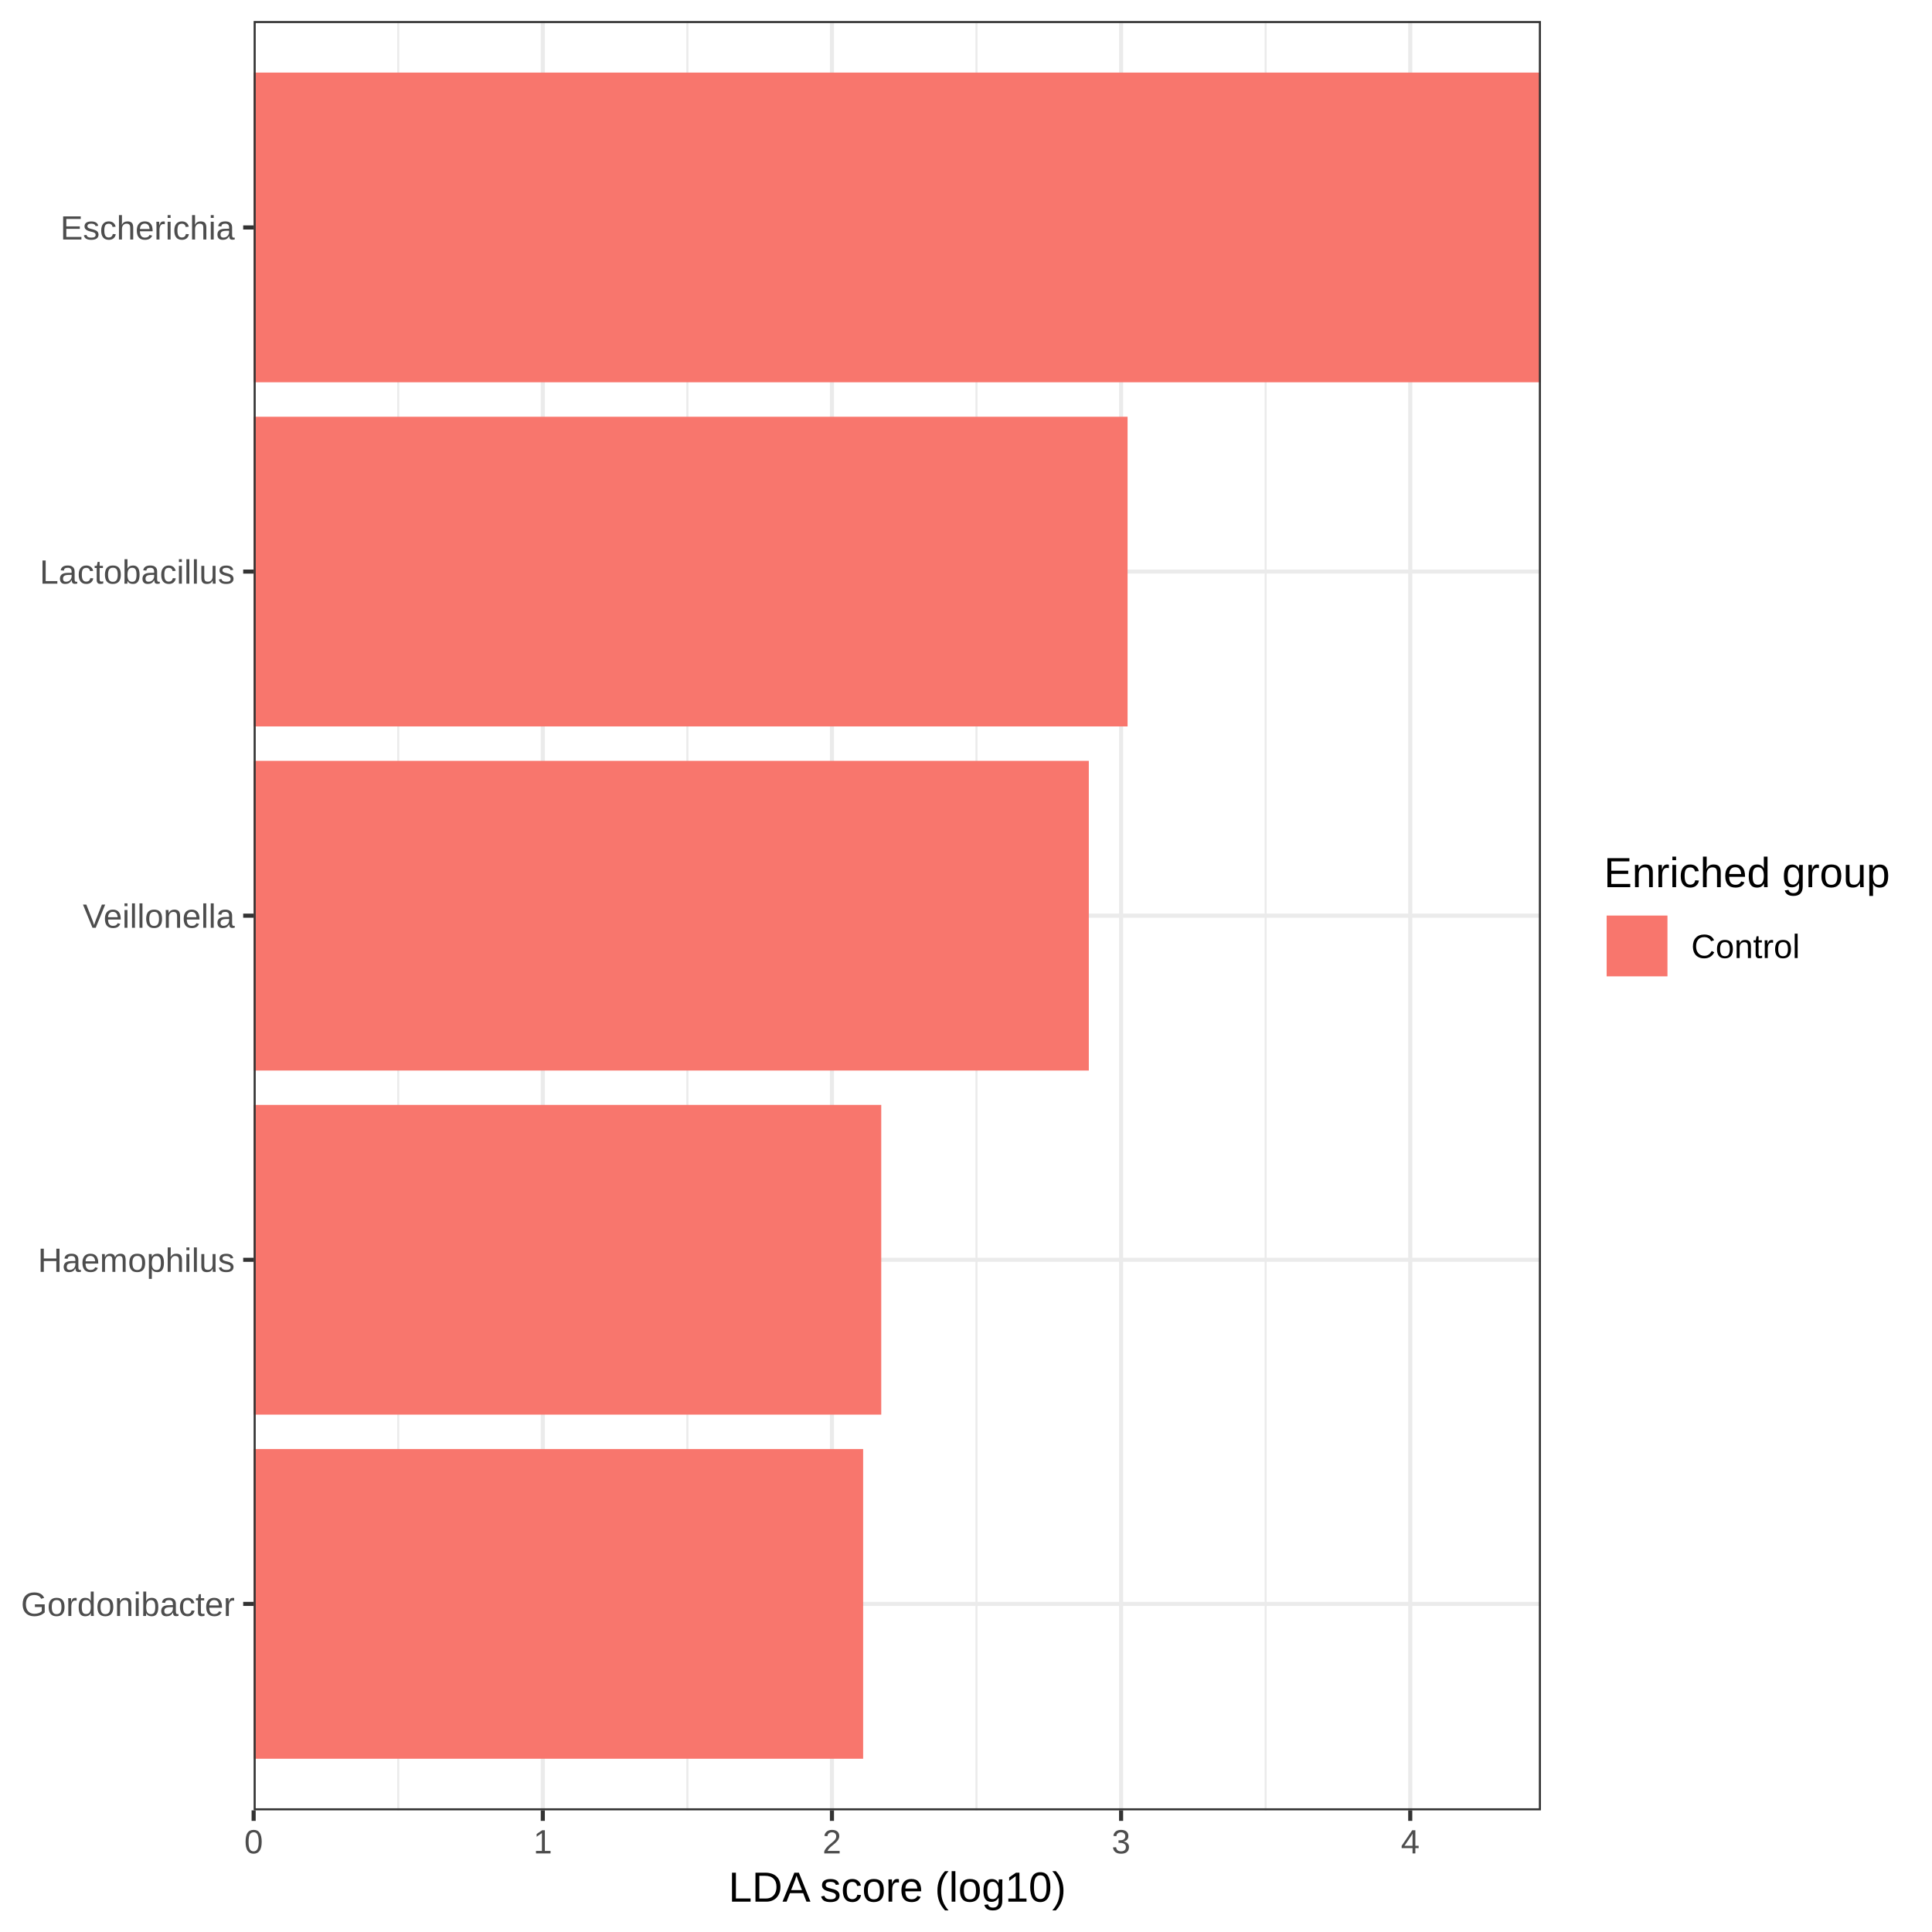
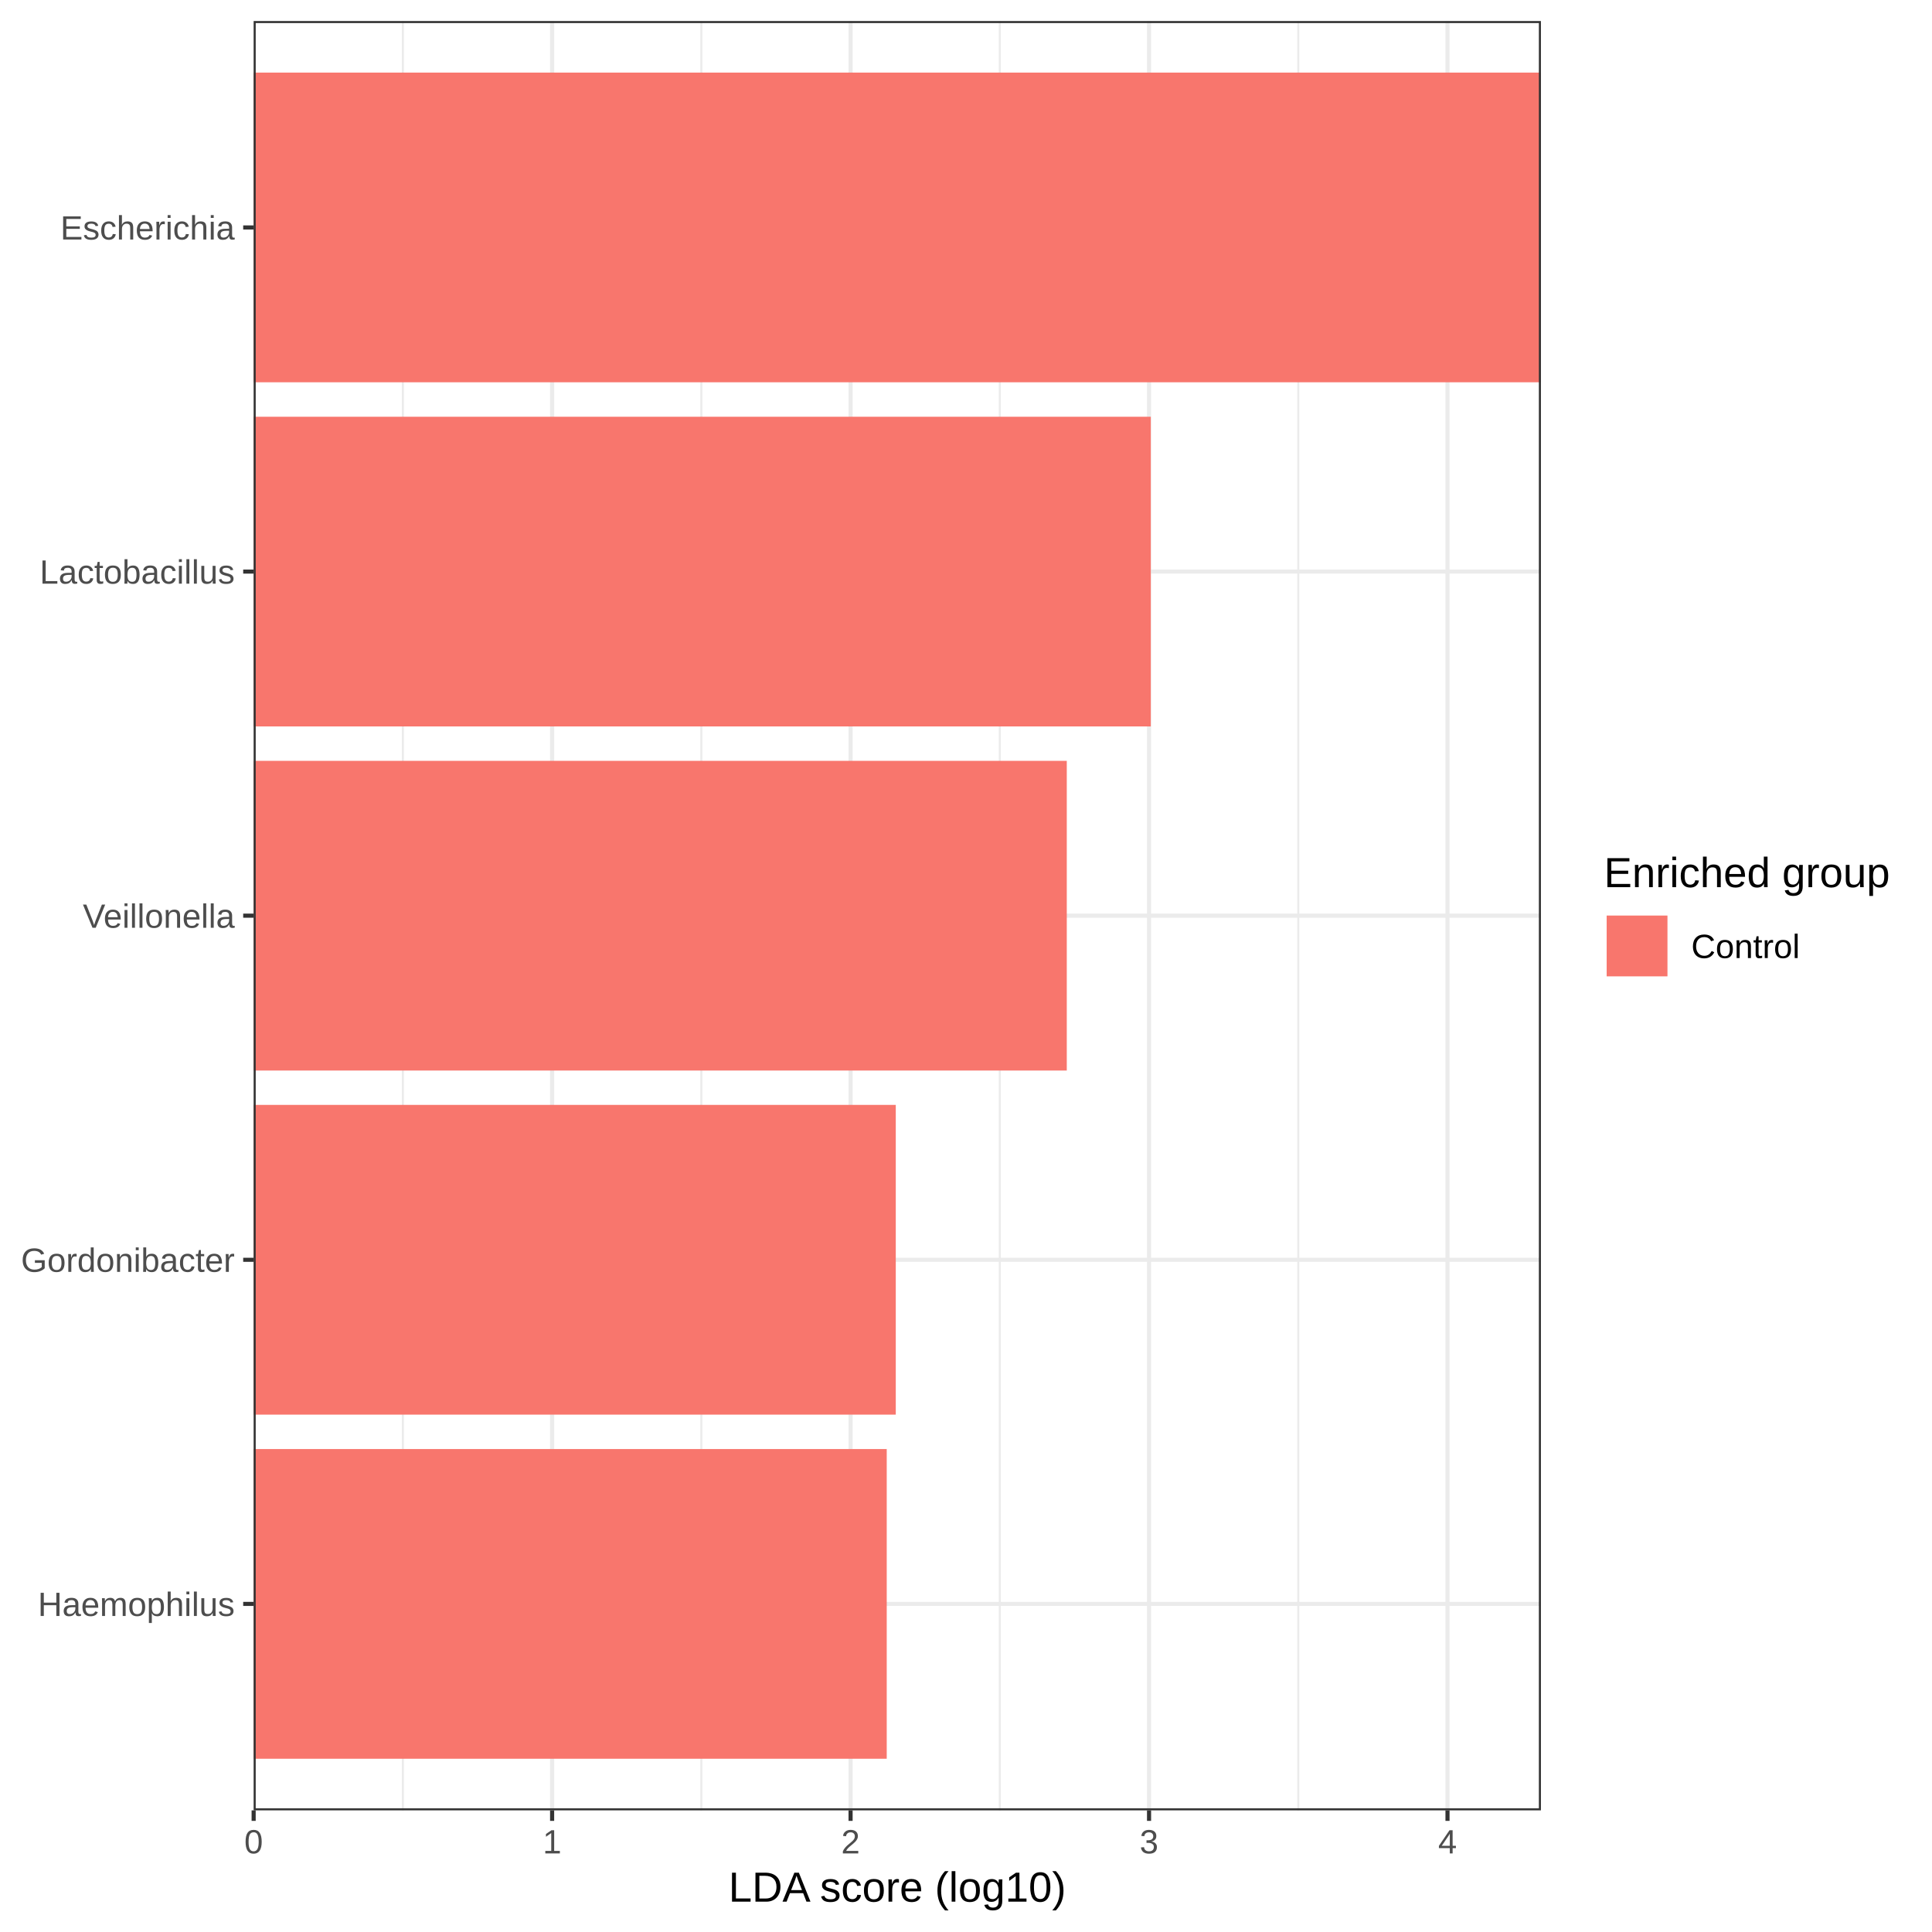
<svg xmlns="http://www.w3.org/2000/svg" class="svglite" width="504.00pt" height="504.00pt" viewBox="0 0 504.00 504.00">
  <defs>
    <style type="text/css">
    .svglite line, .svglite polyline, .svglite polygon, .svglite path, .svglite rect, .svglite circle {
      fill: none;
      stroke: #000000;
      stroke-linecap: round;
      stroke-linejoin: round;
      stroke-miterlimit: 10.00;
    }
    .svglite text {
      white-space: pre;
    }
  </style>
  </defs>
  <rect width="100%" height="100%" style="stroke: none; fill: #FFFFFF;" />
  <defs>
    <clipPath id="cpMC4wMHw1MDQuMDB8MC4wMHw1MDQuMDA=">
      <rect x="0.00" y="0.00" width="504.00" height="504.00" />
    </clipPath>
  </defs>
  <g clip-path="url(#cpMC4wMHw1MDQuMDB8MC4wMHw1MDQuMDA=)">
    <rect x="0.00" y="0.00" width="504.00" height="504.00" style="stroke-width: 1.07; stroke: #FFFFFF; fill: #FFFFFF;" />
  </g>
  <defs>
    <clipPath id="cpNjYuMTd8NDAxLjk4fDUuNDh8NDcyLjI3">
      <rect x="66.17" y="5.48" width="335.81" height="466.79" />
    </clipPath>
  </defs>
  <g clip-path="url(#cpNjYuMTd8NDAxLjk4fDUuNDh8NDcyLjI3)">
    <rect x="66.17" y="5.48" width="335.81" height="466.79" style="stroke-width: 1.07; stroke: none; fill: #FFFFFF;" />
-     <polyline points="103.89,472.27 103.89,5.48 " style="stroke-width: 0.53; stroke: #EBEBEB; stroke-linecap: butt;" />
-     <polyline points="179.32,472.27 179.32,5.48 " style="stroke-width: 0.53; stroke: #EBEBEB; stroke-linecap: butt;" />
-     <polyline points="254.74,472.27 254.74,5.48 " style="stroke-width: 0.53; stroke: #EBEBEB; stroke-linecap: butt;" />
-     <polyline points="330.17,472.27 330.17,5.48 " style="stroke-width: 0.53; stroke: #EBEBEB; stroke-linecap: butt;" />
+     <polyline points="105.10,472.27 105.10,5.48 " style="stroke-width: 0.53; stroke: #EBEBEB; stroke-linecap: butt;" />
+     <polyline points="182.96,472.27 182.96,5.48 " style="stroke-width: 0.53; stroke: #EBEBEB; stroke-linecap: butt;" />
+     <polyline points="260.82,472.27 260.82,5.48 " style="stroke-width: 0.53; stroke: #EBEBEB; stroke-linecap: butt;" />
+     <polyline points="338.68,472.27 338.68,5.48 " style="stroke-width: 0.53; stroke: #EBEBEB; stroke-linecap: butt;" />
    <polyline points="66.17,418.41 401.98,418.41 " style="stroke-width: 1.07; stroke: #EBEBEB; stroke-linecap: butt;" />
    <polyline points="66.17,328.64 401.98,328.64 " style="stroke-width: 1.07; stroke: #EBEBEB; stroke-linecap: butt;" />
    <polyline points="66.17,238.87 401.98,238.87 " style="stroke-width: 1.07; stroke: #EBEBEB; stroke-linecap: butt;" />
    <polyline points="66.17,149.11 401.98,149.11 " style="stroke-width: 1.07; stroke: #EBEBEB; stroke-linecap: butt;" />
    <polyline points="66.17,59.34 401.98,59.34 " style="stroke-width: 1.07; stroke: #EBEBEB; stroke-linecap: butt;" />
    <polyline points="66.17,472.27 66.17,5.48 " style="stroke-width: 1.07; stroke: #EBEBEB; stroke-linecap: butt;" />
-     <polyline points="141.60,472.27 141.60,5.48 " style="stroke-width: 1.07; stroke: #EBEBEB; stroke-linecap: butt;" />
-     <polyline points="217.03,472.27 217.03,5.48 " style="stroke-width: 1.07; stroke: #EBEBEB; stroke-linecap: butt;" />
-     <polyline points="292.46,472.27 292.46,5.48 " style="stroke-width: 1.07; stroke: #EBEBEB; stroke-linecap: butt;" />
-     <polyline points="367.89,472.27 367.89,5.48 " style="stroke-width: 1.07; stroke: #EBEBEB; stroke-linecap: butt;" />
-     <rect x="66.17" y="378.01" width="159.00" height="80.79" style="stroke-width: 1.07; stroke: none; stroke-linecap: square; stroke-linejoin: miter; fill: #F8766D;" />
-     <rect x="66.17" y="288.24" width="163.72" height="80.79" style="stroke-width: 1.07; stroke: none; stroke-linecap: square; stroke-linejoin: miter; fill: #F8766D;" />
-     <rect x="66.17" y="198.48" width="217.87" height="80.79" style="stroke-width: 1.07; stroke: none; stroke-linecap: square; stroke-linejoin: miter; fill: #F8766D;" />
-     <rect x="66.17" y="108.71" width="227.98" height="80.79" style="stroke-width: 1.07; stroke: none; stroke-linecap: square; stroke-linejoin: miter; fill: #F8766D;" />
+     <polyline points="144.03,472.27 144.03,5.48 " style="stroke-width: 1.07; stroke: #EBEBEB; stroke-linecap: butt;" />
+     <polyline points="221.89,472.27 221.89,5.48 " style="stroke-width: 1.07; stroke: #EBEBEB; stroke-linecap: butt;" />
+     <polyline points="299.75,472.27 299.75,5.48 " style="stroke-width: 1.07; stroke: #EBEBEB; stroke-linecap: butt;" />
+     <polyline points="377.61,472.27 377.61,5.48 " style="stroke-width: 1.07; stroke: #EBEBEB; stroke-linecap: butt;" />
+     <rect x="66.17" y="378.01" width="165.15" height="80.79" style="stroke-width: 1.07; stroke: none; stroke-linecap: square; stroke-linejoin: miter; fill: #F8766D;" />
+     <rect x="66.17" y="288.24" width="167.51" height="80.79" style="stroke-width: 1.07; stroke: none; stroke-linecap: square; stroke-linejoin: miter; fill: #F8766D;" />
+     <rect x="66.17" y="198.48" width="212.12" height="80.79" style="stroke-width: 1.07; stroke: none; stroke-linecap: square; stroke-linejoin: miter; fill: #F8766D;" />
+     <rect x="66.17" y="108.71" width="234.04" height="80.79" style="stroke-width: 1.07; stroke: none; stroke-linecap: square; stroke-linejoin: miter; fill: #F8766D;" />
    <rect x="66.17" y="18.94" width="335.81" height="80.79" style="stroke-width: 1.07; stroke: none; stroke-linecap: square; stroke-linejoin: miter; fill: #F8766D;" />
    <rect x="66.17" y="5.48" width="335.81" height="466.79" style="stroke-width: 1.07; stroke: #333333;" />
  </g>
  <g clip-path="url(#cpMC4wMHw1MDQuMDB8MC4wMHw1MDQuMDA=)">
-     <text x="61.24" y="421.56" text-anchor="end" style="font-size: 8.80px;fill: #4D4D4D; font-family: &quot;Arial&quot;;" textLength="55.76px" lengthAdjust="spacingAndGlyphs">Gordonibacter</text>
-     <text x="61.24" y="331.79" text-anchor="end" style="font-size: 8.80px;fill: #4D4D4D; font-family: &quot;Arial&quot;;" textLength="51.36px" lengthAdjust="spacingAndGlyphs">Haemophilus</text>
+     <text x="61.24" y="421.56" text-anchor="end" style="font-size: 8.80px;fill: #4D4D4D; font-family: &quot;Arial&quot;;" textLength="51.36px" lengthAdjust="spacingAndGlyphs">Haemophilus</text>
+     <text x="61.24" y="331.79" text-anchor="end" style="font-size: 8.80px;fill: #4D4D4D; font-family: &quot;Arial&quot;;" textLength="55.76px" lengthAdjust="spacingAndGlyphs">Gordonibacter</text>
    <text x="61.24" y="242.03" text-anchor="end" style="font-size: 8.80px;fill: #4D4D4D; font-family: &quot;Arial&quot;;" textLength="40.10px" lengthAdjust="spacingAndGlyphs">Veillonella</text>
    <text x="61.24" y="152.26" text-anchor="end" style="font-size: 8.80px;fill: #4D4D4D; font-family: &quot;Arial&quot;;" textLength="50.87px" lengthAdjust="spacingAndGlyphs">Lactobacillus</text>
    <text x="61.24" y="62.49" text-anchor="end" style="font-size: 8.80px;fill: #4D4D4D; font-family: &quot;Arial&quot;;" textLength="45.48px" lengthAdjust="spacingAndGlyphs">Escherichia</text>
    <polyline points="63.44,418.41 66.17,418.41 " style="stroke-width: 1.07; stroke: #333333; stroke-linecap: butt;" />
    <polyline points="63.44,328.64 66.17,328.64 " style="stroke-width: 1.07; stroke: #333333; stroke-linecap: butt;" />
    <polyline points="63.44,238.87 66.17,238.87 " style="stroke-width: 1.07; stroke: #333333; stroke-linecap: butt;" />
    <polyline points="63.44,149.11 66.17,149.11 " style="stroke-width: 1.07; stroke: #333333; stroke-linecap: butt;" />
    <polyline points="63.44,59.34 66.17,59.34 " style="stroke-width: 1.07; stroke: #333333; stroke-linecap: butt;" />
    <polyline points="66.17,475.01 66.17,472.27 " style="stroke-width: 1.07; stroke: #333333; stroke-linecap: butt;" />
-     <polyline points="141.60,475.01 141.60,472.27 " style="stroke-width: 1.07; stroke: #333333; stroke-linecap: butt;" />
-     <polyline points="217.03,475.01 217.03,472.27 " style="stroke-width: 1.07; stroke: #333333; stroke-linecap: butt;" />
-     <polyline points="292.46,475.01 292.46,472.27 " style="stroke-width: 1.07; stroke: #333333; stroke-linecap: butt;" />
-     <polyline points="367.89,475.01 367.89,472.27 " style="stroke-width: 1.07; stroke: #333333; stroke-linecap: butt;" />
+     <polyline points="144.03,475.01 144.03,472.27 " style="stroke-width: 1.07; stroke: #333333; stroke-linecap: butt;" />
+     <polyline points="221.89,475.01 221.89,472.27 " style="stroke-width: 1.07; stroke: #333333; stroke-linecap: butt;" />
+     <polyline points="299.75,475.01 299.75,472.27 " style="stroke-width: 1.07; stroke: #333333; stroke-linecap: butt;" />
+     <polyline points="377.61,475.01 377.61,472.27 " style="stroke-width: 1.07; stroke: #333333; stroke-linecap: butt;" />
    <text x="66.17" y="483.50" text-anchor="middle" style="font-size: 8.80px;fill: #4D4D4D; font-family: &quot;Arial&quot;;" textLength="4.90px" lengthAdjust="spacingAndGlyphs">0</text>
-     <text x="141.60" y="483.50" text-anchor="middle" style="font-size: 8.80px;fill: #4D4D4D; font-family: &quot;Arial&quot;;" textLength="4.90px" lengthAdjust="spacingAndGlyphs">1</text>
-     <text x="217.03" y="483.50" text-anchor="middle" style="font-size: 8.80px;fill: #4D4D4D; font-family: &quot;Arial&quot;;" textLength="4.90px" lengthAdjust="spacingAndGlyphs">2</text>
-     <text x="292.46" y="483.50" text-anchor="middle" style="font-size: 8.80px;fill: #4D4D4D; font-family: &quot;Arial&quot;;" textLength="4.90px" lengthAdjust="spacingAndGlyphs">3</text>
-     <text x="367.89" y="483.50" text-anchor="middle" style="font-size: 8.80px;fill: #4D4D4D; font-family: &quot;Arial&quot;;" textLength="4.90px" lengthAdjust="spacingAndGlyphs">4</text>
+     <text x="144.03" y="483.50" text-anchor="middle" style="font-size: 8.80px;fill: #4D4D4D; font-family: &quot;Arial&quot;;" textLength="4.90px" lengthAdjust="spacingAndGlyphs">1</text>
+     <text x="221.89" y="483.50" text-anchor="middle" style="font-size: 8.80px;fill: #4D4D4D; font-family: &quot;Arial&quot;;" textLength="4.90px" lengthAdjust="spacingAndGlyphs">2</text>
+     <text x="299.75" y="483.50" text-anchor="middle" style="font-size: 8.80px;fill: #4D4D4D; font-family: &quot;Arial&quot;;" textLength="4.90px" lengthAdjust="spacingAndGlyphs">3</text>
+     <text x="377.61" y="483.50" text-anchor="middle" style="font-size: 8.80px;fill: #4D4D4D; font-family: &quot;Arial&quot;;" textLength="4.90px" lengthAdjust="spacingAndGlyphs">4</text>
    <text x="234.08" y="496.09" text-anchor="middle" style="font-size: 11.00px; font-family: &quot;Arial&quot;;" textLength="88.66px" lengthAdjust="spacingAndGlyphs">LDA score (log10)</text>
    <rect x="412.94" y="216.85" width="85.58" height="44.04" style="stroke-width: 1.07; stroke: none; fill: #FFFFFF;" />
    <text x="418.42" y="231.44" style="font-size: 11.00px; font-family: &quot;Arial&quot;;" textLength="74.62px" lengthAdjust="spacingAndGlyphs">Enriched group</text>
    <rect x="418.42" y="238.13" width="17.28" height="17.28" style="stroke-width: 1.07; stroke: none; fill: #FFFFFF;" />
    <rect x="419.13" y="238.84" width="15.86" height="15.86" style="stroke-width: 1.07; stroke: none; stroke-linecap: square; stroke-linejoin: miter; fill: #F8766D;" />
    <text x="441.18" y="249.93" style="font-size: 8.80px; font-family: &quot;Arial&quot;;" textLength="28.36px" lengthAdjust="spacingAndGlyphs">Control</text>
  </g>
</svg>
